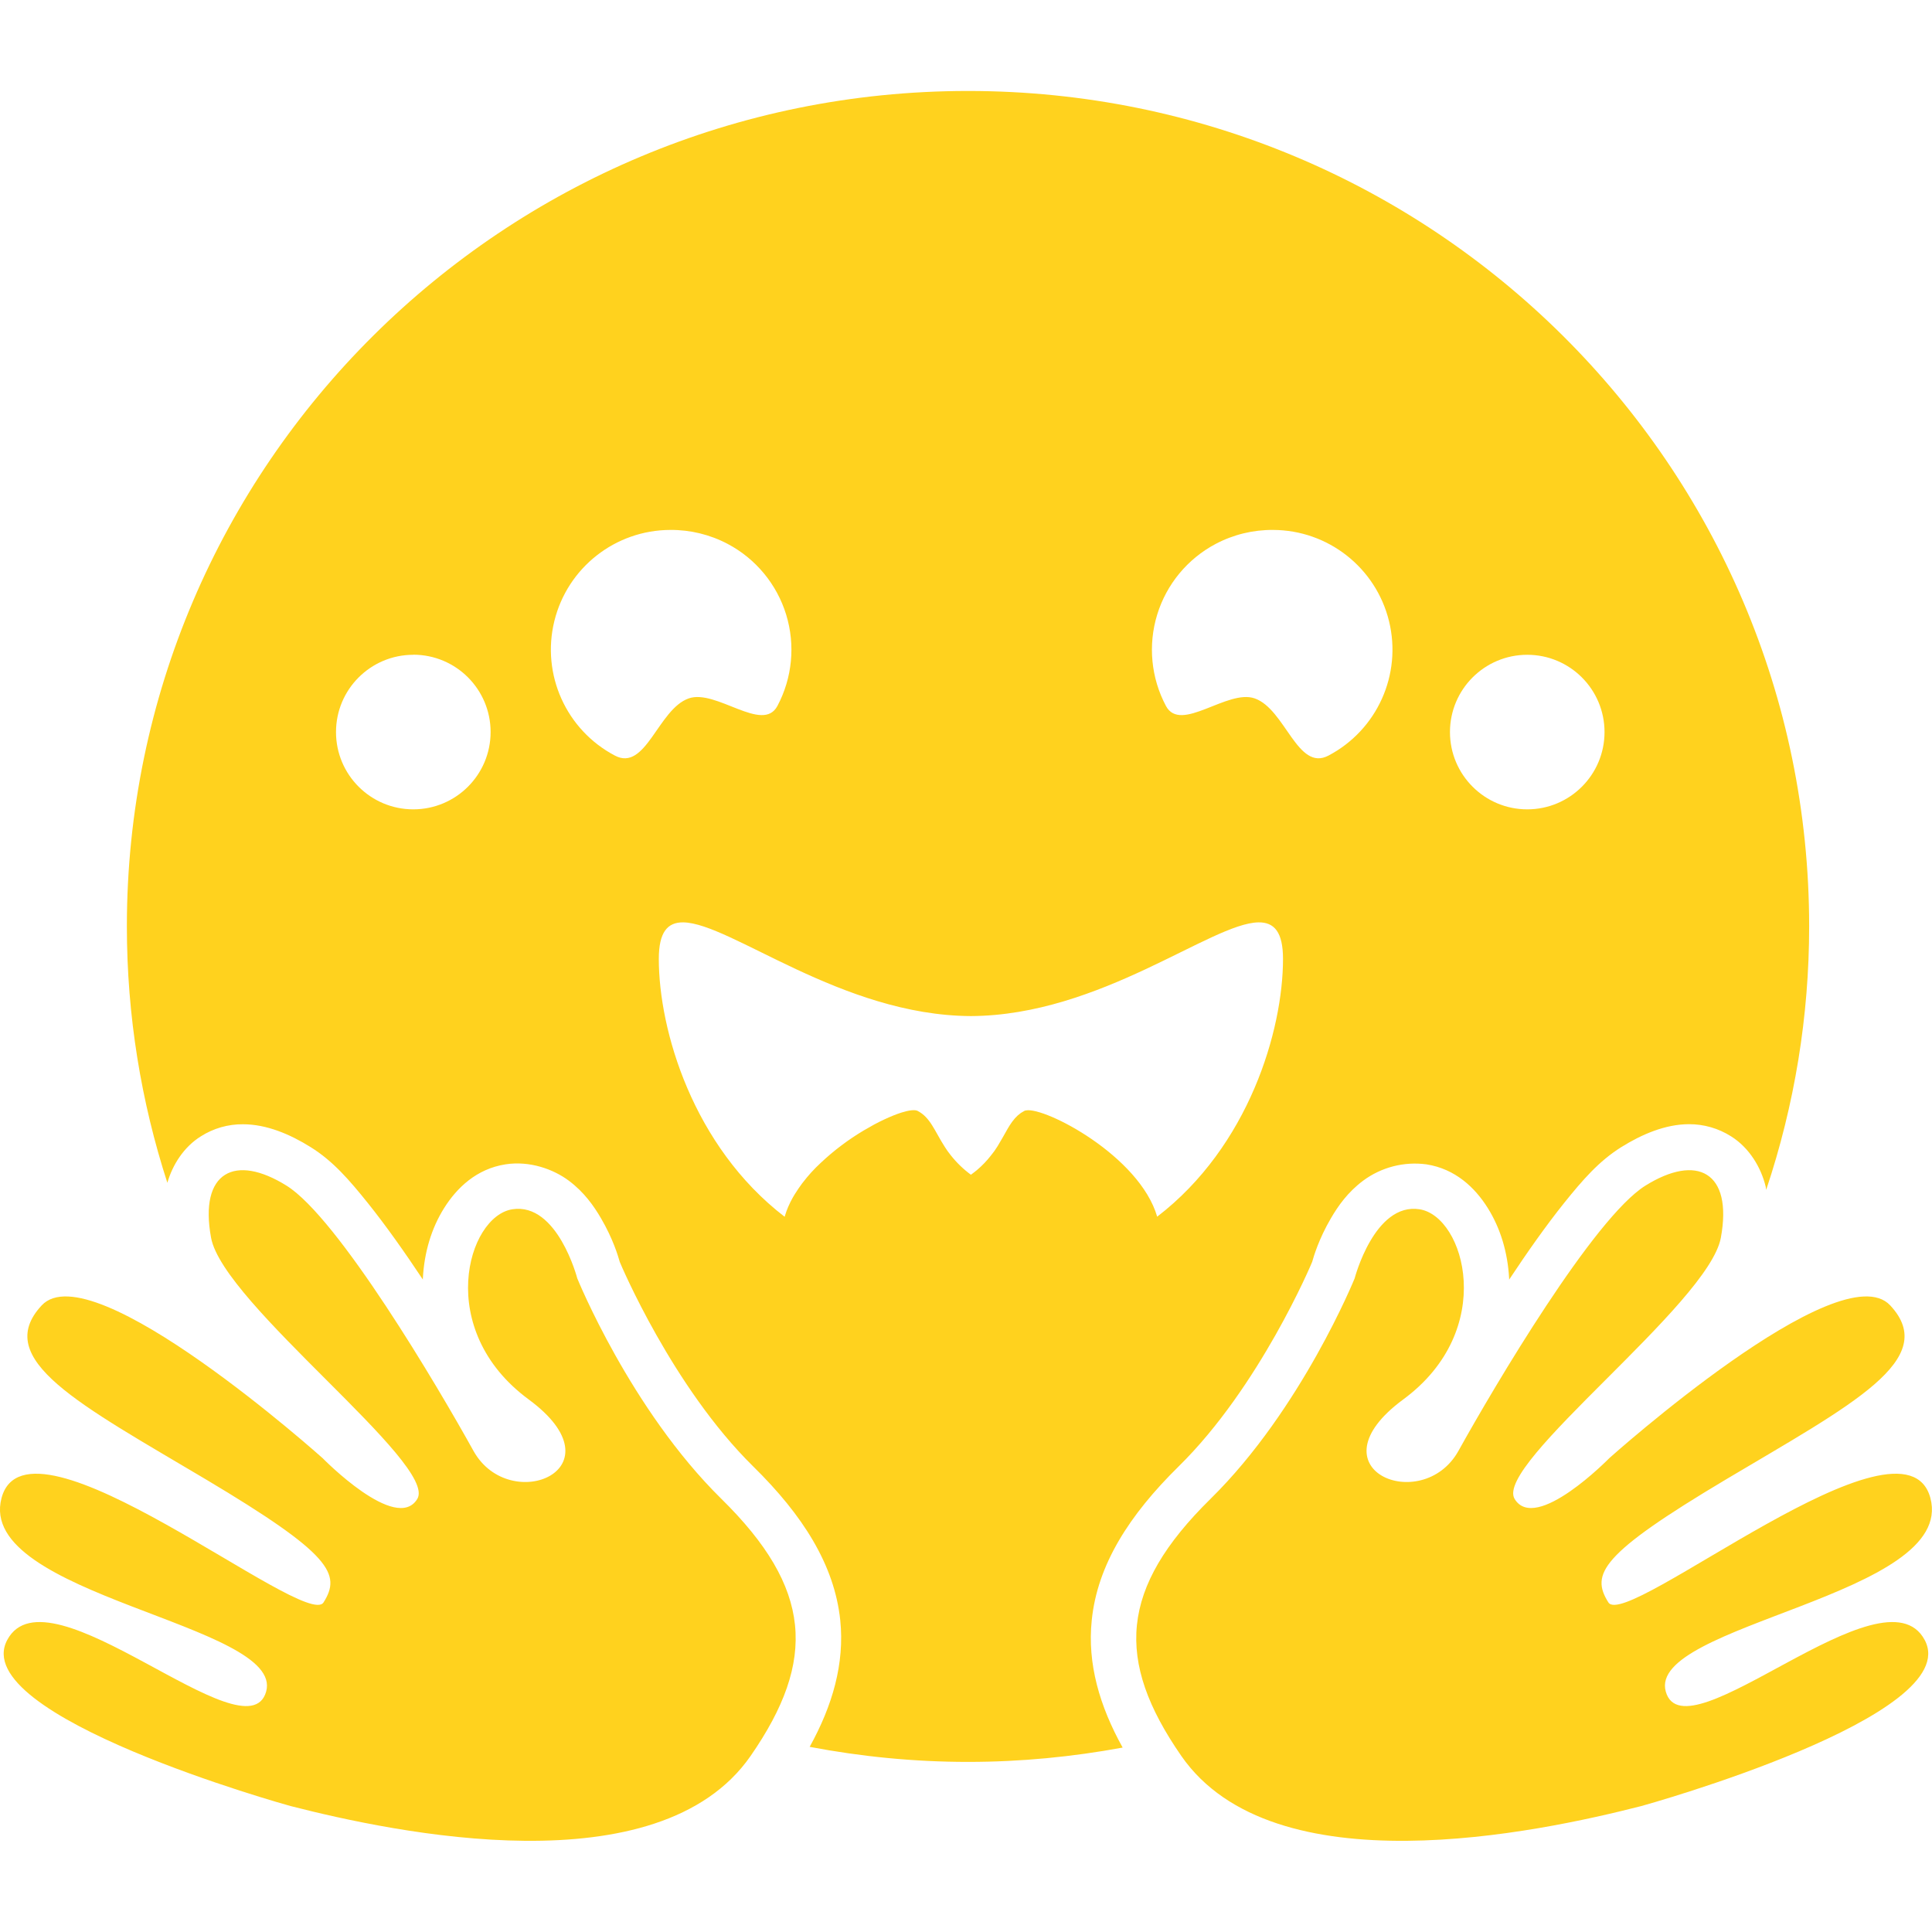
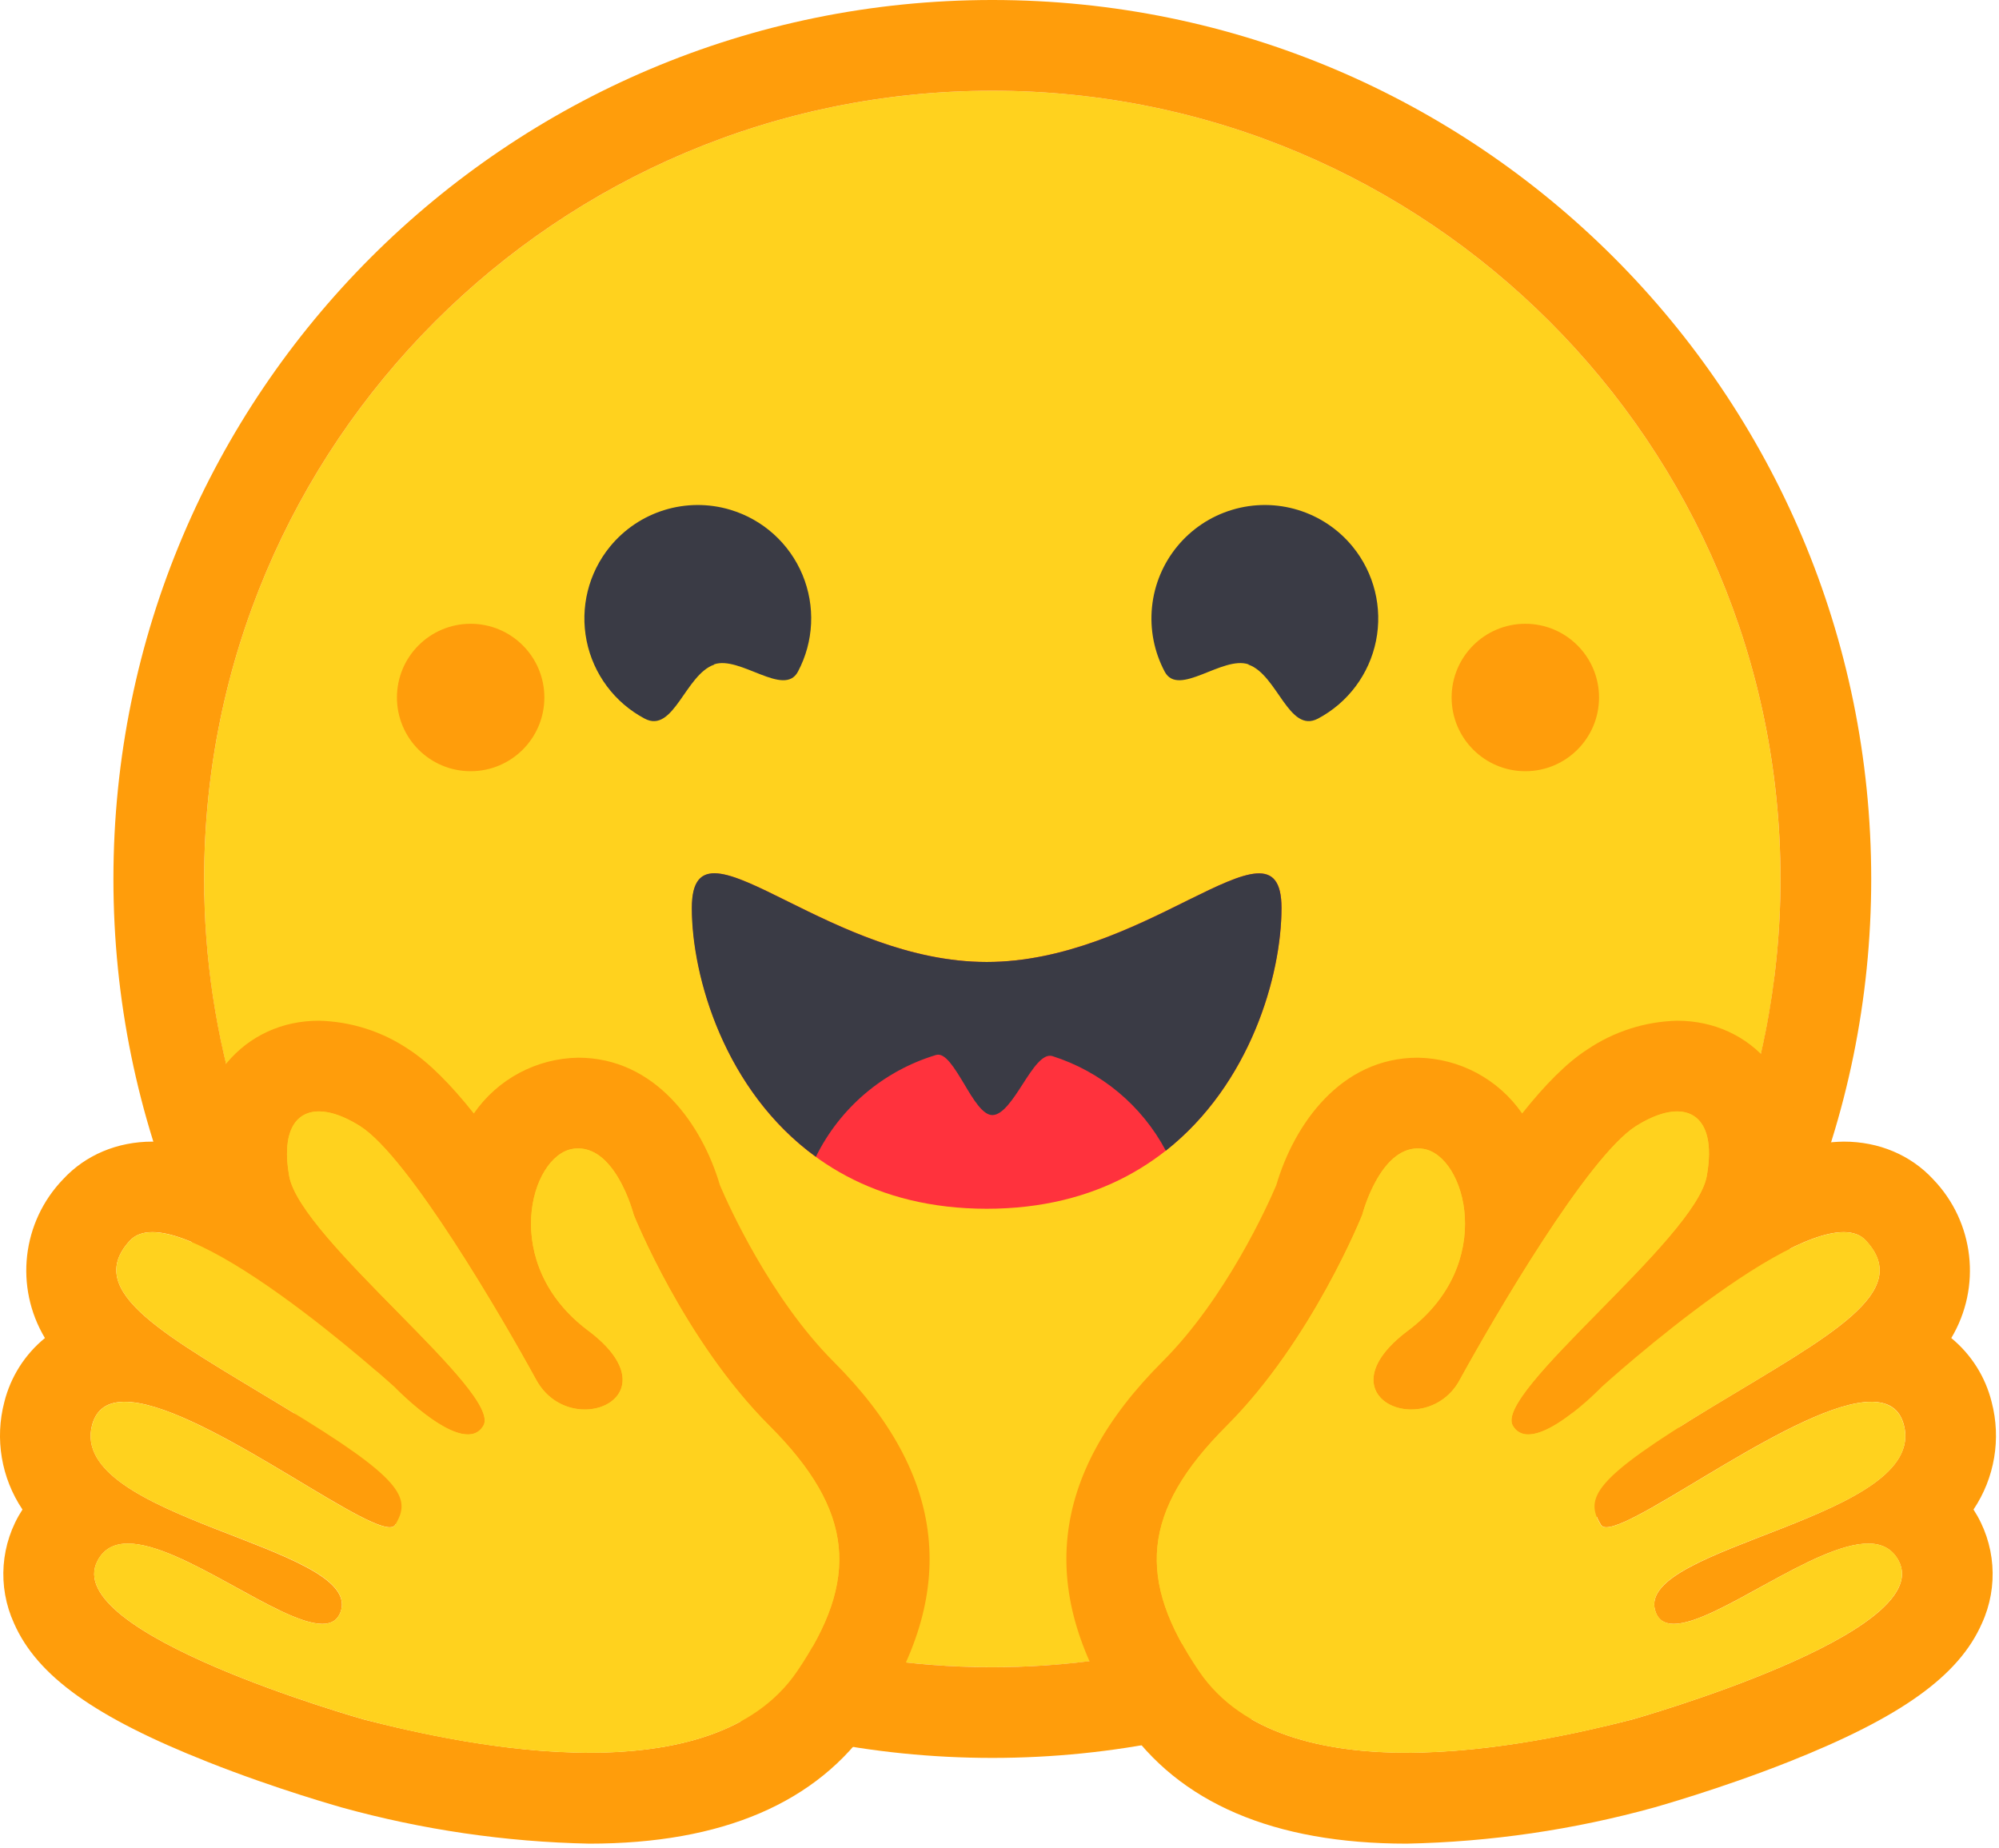
- <svg xmlns="http://www.w3.org/2000/svg" fill="#FFD21E" role="img" viewBox="0 0 24 24">
-   <path d="M12.025 1.13c-5.77 0-10.449 4.647-10.449 10.378 0 1.112.178 2.181.503 3.185.064-.222.203-.444.416-.577a.96.96 0 0 1 .524-.15c.293 0 .584.124.84.284.278.173.48.408.71.694.226.282.458.611.684.951v-.014c.017-.324.106-.622.264-.874s.403-.487.762-.543c.3-.047.596.06.787.203s.31.313.4.467c.15.257.212.468.233.542.01.026.653 1.552 1.657 2.54.616.605 1.01 1.223 1.082 1.912.055.537-.096 1.059-.38 1.572.637.121 1.294.187 1.967.187.657 0 1.298-.063 1.921-.178-.287-.517-.44-1.041-.384-1.581.07-.69.465-1.307 1.081-1.913 1.004-.987 1.647-2.513 1.657-2.539.021-.074.083-.285.233-.542.09-.154.208-.323.4-.467a1.08 1.08 0 0 1 .787-.203c.359.056.604.29.762.543s.247.55.265.874v.015c.225-.34.457-.67.683-.952.23-.286.432-.52.71-.694.257-.16.547-.284.84-.285a.97.97 0 0 1 .524.151c.228.143.373.388.43.625l.006.04a10.3 10.3 0 0 0 .534-3.273c0-5.731-4.678-10.378-10.449-10.378M8.327 6.583a1.5 1.5 0 0 1 .713.174 1.487 1.487 0 0 1 .617 2.013c-.183.343-.762-.214-1.102-.094-.38.134-.532.914-.917.71a1.487 1.487 0 0 1 .69-2.803m7.486 0a1.487 1.487 0 0 1 .689 2.803c-.385.204-.536-.576-.916-.71-.34-.12-.92.437-1.103.094a1.487 1.487 0 0 1 .617-2.013 1.5 1.5 0 0 1 .713-.174m-10.68 1.55a.96.96 0 1 1 0 1.921.96.96 0 0 1 0-1.92m13.838 0a.96.96 0 1 1 0 1.92.96.96 0 0 1 0-1.92M8.489 11.458c.588.01 1.965 1.157 3.572 1.164 1.607-.007 2.984-1.155 3.572-1.164.196-.003.305.12.305.454 0 .886-.424 2.328-1.563 3.202-.22-.756-1.396-1.366-1.63-1.32q-.011.001-.02.006l-.044.026-.01.008-.03.024q-.018.017-.035.036l-.032.04a1 1 0 0 0-.058.09l-.014.025q-.049.088-.11.19a1 1 0 0 1-.083.116 1.2 1.2 0 0 1-.173.18q-.035.029-.075.058a1.3 1.3 0 0 1-.251-.243 1 1 0 0 1-.076-.107c-.124-.193-.177-.363-.337-.444-.034-.016-.104-.008-.2.022q-.094.03-.216.087-.06.028-.125.063l-.13.074q-.067.04-.136.086a3 3 0 0 0-.135.096 3 3 0 0 0-.26.219 2 2 0 0 0-.12.121 2 2 0 0 0-.106.128l-.002.002a2 2 0 0 0-.09.132l-.001.001a1.2 1.2 0 0 0-.105.212q-.013.036-.024.073c-1.139-.875-1.563-2.317-1.563-3.203 0-.334.109-.457.305-.454m.836 10.354c.824-1.19.766-2.082-.365-3.194-1.13-1.112-1.789-2.738-1.789-2.738s-.246-.945-.806-.858-.97 1.499.202 2.362c1.173.864-.233 1.45-.685.64-.45-.812-1.683-2.896-2.322-3.295s-1.089-.175-.938.647 2.822 2.813 2.562 3.244-1.176-.506-1.176-.506-2.866-2.567-3.49-1.898.473 1.23 2.037 2.16c1.564.932 1.686 1.178 1.464 1.53s-3.675-2.511-4-1.297c-.323 1.214 3.524 1.567 3.287 2.405-.238.839-2.71-1.587-3.216-.642-.506.946 3.49 2.056 3.522 2.064 1.29.33 4.568 1.028 5.713-.624m5.349 0c-.824-1.19-.766-2.082.365-3.194 1.13-1.112 1.789-2.738 1.789-2.738s.246-.945.806-.858.97 1.499-.202 2.362c-1.173.864.233 1.45.685.64.451-.812 1.683-2.896 2.322-3.295s1.089-.175.938.647-2.822 2.813-2.562 3.244 1.176-.506 1.176-.506 2.866-2.567 3.49-1.898-.473 1.23-2.037 2.16c-1.564.932-1.686 1.178-1.464 1.53s3.675-2.511 4-1.297c.323 1.214-3.524 1.567-3.287 2.405.238.839 2.71-1.587 3.216-.642.506.946-3.49 2.056-3.522 2.064-1.29.33-4.568 1.028-5.713-.624" />
+ <svg xmlns="http://www.w3.org/2000/svg" fill="none" viewBox="0 0 475 439">
+   <path d="M235.793 396.126a187.281 187.281 0 00187.285-187.284A187.283 187.283 0 00235.793 21.558 187.287 187.287 0 0048.509 208.842a187.286 187.286 0 00187.284 187.284z" fill="#FFD21E" />
+   <path d="M423.078 208.842A187.283 187.283 0 00235.793 21.558 187.283 187.283 0 0048.509 208.842a187.283 187.283 0 00319.714 132.43 187.284 187.284 0 0054.855-132.43zm-396.127 0a208.842 208.842 0 11417.685 0 208.842 208.842 0 01-417.685 0z" fill="#FF9D0B" />
+   <path d="M296.641 157.912c6.898 2.371 9.593 16.491 16.545 12.827a26.946 26.946 0 008.24-40.841 26.952 26.952 0 00-28.632-8.767 26.942 26.942 0 00-19.055 23.099 26.943 26.943 0 003.014 15.352c3.288 6.198 13.744-3.88 19.941-1.724l-.053.054zm-126.923 0c-6.898 2.371-9.647 16.491-16.545 12.827a26.946 26.946 0 01-8.24-40.841 26.952 26.952 0 0128.632-8.767 26.944 26.944 0 0116.041 38.451c-3.288 6.198-13.797-3.88-19.941-1.724l.053.054z" fill="#3A3B45" />
+   <path d="M234.446 287.205c52.979 0 70.063-47.212 70.063-71.464 0-12.612-8.461-8.624-22.043-1.941-12.557 6.198-29.426 14.768-47.966 14.768-38.75 0-70.063-37.08-70.063-12.827 0 24.252 17.031 71.464 70.063 71.464h-.054z" fill="#FF323D" />
+   <path fill-rule="evenodd" clip-rule="evenodd" d="M193.863 274.863a46.895 46.895 0 0128.565-24.199c2.155-.646 4.365 3.072 6.682 6.899 2.156 3.665 4.42 7.384 6.683 7.384 2.426 0 4.851-3.665 7.168-7.276 2.426-3.773 4.797-7.438 7.115-6.737a46.403 46.403 0 0126.947 22.474c20.103-15.845 27.486-41.715 27.486-57.667 0-12.612-8.461-8.624-22.043-1.941l-.754.378c-12.45 6.198-29.05 14.39-47.266 14.39-18.216 0-34.762-8.192-47.266-14.39-14.012-6.953-22.797-11.318-22.797 1.563 0 16.438 7.869 43.439 29.48 59.122z" fill="#3A3B45" />
+   <path d="M362.446 183.242a17.515 17.515 0 10.002-35.03 17.515 17.515 0 00-.002 35.03zm-250.61 0a17.515 17.515 0 100-35.03 17.515 17.515 0 000 35.03zM75.78 242.526c-8.731 0-16.492 3.557-21.935 10.079a32.173 32.173 0 00-7.168 20.264 38.275 38.275 0 00-10.456-1.617c-8.353 0-15.899 3.18-21.234 8.947a31.257 31.257 0 00-4.312 37.726 28.566 28.566 0 00-9.647 15.198 31.512 31.512 0 004.312 25.546 28.136 28.136 0 00-1.995 27.056c5.498 12.503 19.24 22.312 45.919 32.875 16.545 6.576 31.744 10.779 31.851 10.833a238.92 238.92 0 0058.907 8.623c31.583 0 54.165-9.701 67.153-28.779 20.911-30.666 17.947-58.746-9.162-85.801-14.929-14.983-24.899-37.025-26.947-41.876-4.204-14.336-15.306-30.289-33.684-30.289a30.716 30.716 0 00-24.792 13.258c-5.389-6.79-10.671-12.126-15.414-15.198a39.885 39.885 0 00-21.396-6.845zm0 21.558c2.749 0 6.144 1.186 9.809 3.503 11.533 7.33 33.684 45.434 41.822 60.255 2.695 4.958 7.384 7.06 11.534 7.06 8.353 0 14.821-8.246.808-18.755-21.127-15.792-13.743-41.607-3.665-43.17.431-.108.916-.108 1.294-.108 9.162 0 13.204 15.791 13.204 15.791s11.857 29.75 32.229 50.122c20.318 20.319 21.396 36.649 6.575 58.368-10.132 14.821-29.48 19.295-49.368 19.295-20.533 0-41.66-4.851-53.463-7.869-.593-.162-72.489-20.48-63.38-37.726 1.509-2.911 4.042-4.096 7.222-4.096 12.826 0 36.11 19.078 46.187 19.078 2.21 0 3.773-.916 4.474-3.233 4.257-15.36-64.997-21.828-59.177-44.032 1.078-3.935 3.827-5.498 7.761-5.498 16.923 0 54.973 29.804 62.95 29.804.592 0 1.077-.161 1.293-.539 3.988-6.467 1.778-10.994-26.409-28.025-28.079-17.031-47.858-27.271-36.648-39.505 1.293-1.401 3.126-2.048 5.39-2.048 17.084 0 57.451 36.756 57.451 36.756s10.887 11.318 17.516 11.318c1.509 0 2.802-.539 3.665-2.048 4.635-7.868-43.44-44.301-46.134-59.338-1.833-10.24 1.293-15.36 7.06-15.36z" fill="#FF9D0B" />
+   <path d="M189.39 397.15c14.821-21.773 13.743-38.103-6.575-58.422-20.372-20.318-32.229-50.122-32.229-50.122s-4.419-17.246-14.498-15.629c-10.078 1.617-17.462 27.378 3.665 43.169 21.073 15.792-4.204 26.517-12.342 11.696-8.084-14.821-30.289-52.925-41.822-60.255-11.48-7.276-19.564-3.233-16.87 11.857 2.696 15.037 50.824 51.47 46.135 59.284-4.689 7.923-21.181-9.216-21.181-9.216s-51.577-46.942-62.841-34.708c-11.21 12.234 8.569 22.474 36.648 39.505 28.187 17.031 30.397 21.558 26.409 28.025-4.042 6.468-66.183-45.972-72.004-23.713-5.82 22.15 63.434 28.564 59.177 43.924-4.312 15.36-48.829-28.996-57.883-11.749-9.162 17.3 62.787 37.618 63.38 37.78 23.175 6.036 82.189 18.809 102.831-11.426z" fill="#FFD21E" />
+   <path d="M398.502 242.526c8.731 0 16.545 3.557 21.935 10.079a32.173 32.173 0 017.168 20.264 38.272 38.272 0 0110.509-1.617c8.354 0 15.899 3.18 21.235 8.947a31.257 31.257 0 014.311 37.726 28.564 28.564 0 019.594 15.198 31.513 31.513 0 01-4.312 25.546 28.142 28.142 0 011.994 27.056c-5.497 12.503-19.24 22.312-45.864 32.875-16.6 6.576-31.798 10.779-31.906 10.833a238.914 238.914 0 01-58.907 8.623c-31.582 0-54.164-9.701-67.153-28.779-20.911-30.667-17.947-58.746 9.162-85.801 14.983-14.983 24.954-37.026 27.002-41.876 4.203-14.336 15.252-30.289 33.63-30.289a30.716 30.716 0 0124.792 13.258c5.389-6.791 10.671-12.126 15.467-15.198a39.888 39.888 0 0121.343-6.845zm0 21.558c-2.749 0-6.09 1.186-9.809 3.503-11.48 7.33-33.684 45.434-41.822 60.255a13.106 13.106 0 01-11.534 7.06c-8.3 0-14.821-8.246-.754-18.756 21.072-15.791 13.689-41.606 3.61-43.169a8.233 8.233 0 00-1.293-.108c-9.162 0-13.204 15.791-13.204 15.791s-11.857 29.75-32.175 50.122c-20.373 20.319-21.45 36.649-6.576 58.368 10.079 14.821 29.481 19.295 49.314 19.295 20.588 0 41.661-4.851 53.518-7.869.539-.162 72.488-20.48 63.38-37.726-1.563-2.911-4.042-4.096-7.222-4.096-12.827 0-36.163 19.078-46.188 19.078-2.263 0-3.826-.916-4.473-3.233-4.312-15.36 64.943-21.828 59.122-44.032-1.024-3.935-3.772-5.498-7.76-5.498-16.923 0-54.973 29.804-62.949 29.804-.539 0-1.024-.161-1.24-.539-3.988-6.467-1.832-10.994 26.301-28.025 28.187-17.031 47.966-27.271 36.648-39.505-1.24-1.401-3.072-2.048-5.282-2.048-17.138 0-57.505 36.756-57.505 36.756s-10.887 11.318-17.462 11.318a3.99 3.99 0 01-3.665-2.048c-4.689-7.868 43.385-44.301 46.08-59.338 1.832-10.24-1.294-15.36-7.06-15.36z" fill="#FF9D0B" />
+   <path d="M284.945 397.15c-14.821-21.773-13.797-38.103 6.576-58.422 20.318-20.318 32.175-50.122 32.175-50.122s4.419-17.246 14.551-15.629c10.025 1.617 17.408 27.378-3.664 43.169-21.127 15.792 4.203 26.517 12.287 11.696 8.139-14.821 30.343-52.925 41.823-60.255 11.479-7.276 19.617-3.233 16.869 11.857-2.695 15.037-50.769 51.47-46.08 59.284 4.635 7.923 21.127-9.216 21.127-9.216s51.631-46.942 62.841-34.708c11.21 12.234-8.515 22.474-36.649 39.505-28.186 17.031-30.342 21.558-26.408 28.025 4.042 6.468 66.183-45.972 72.003-23.713 5.821 22.15-63.38 28.564-59.122 43.924 4.311 15.36 48.775-28.996 57.883-11.749 9.108 17.3-62.788 37.618-63.38 37.78-23.229 6.036-82.244 18.809-102.832-11.426z" fill="#FFD21E" />
</svg>
